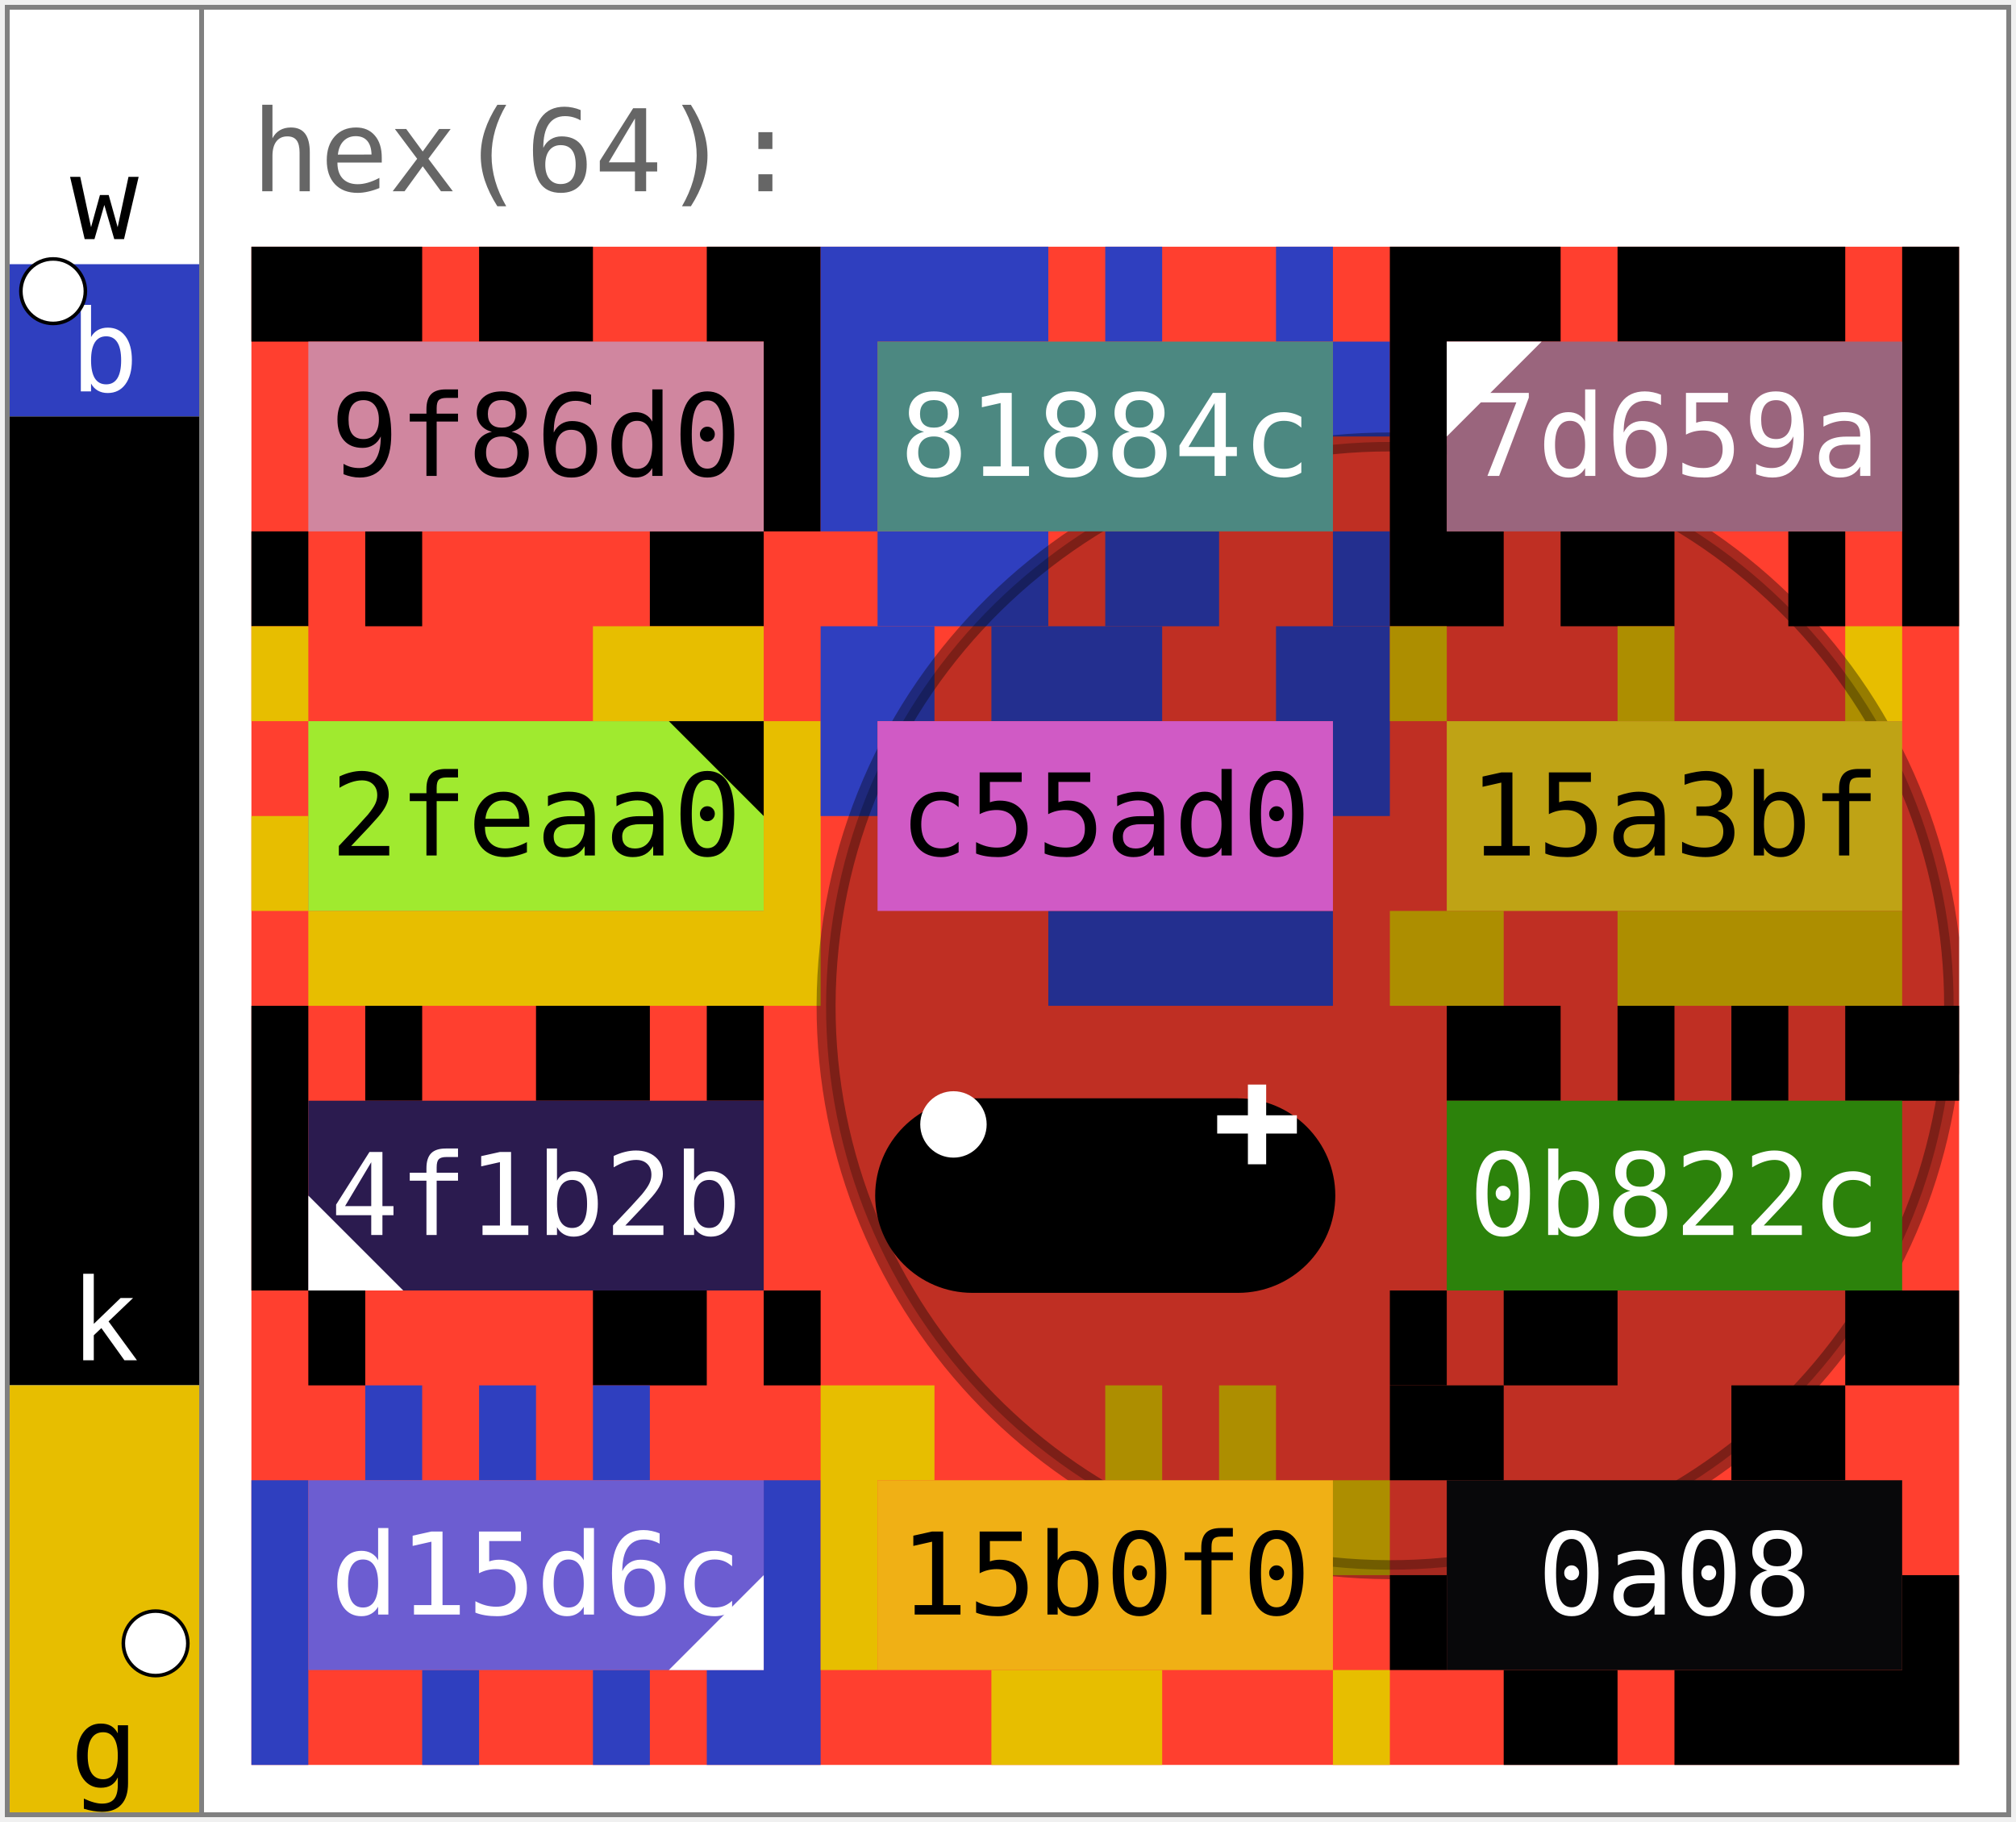
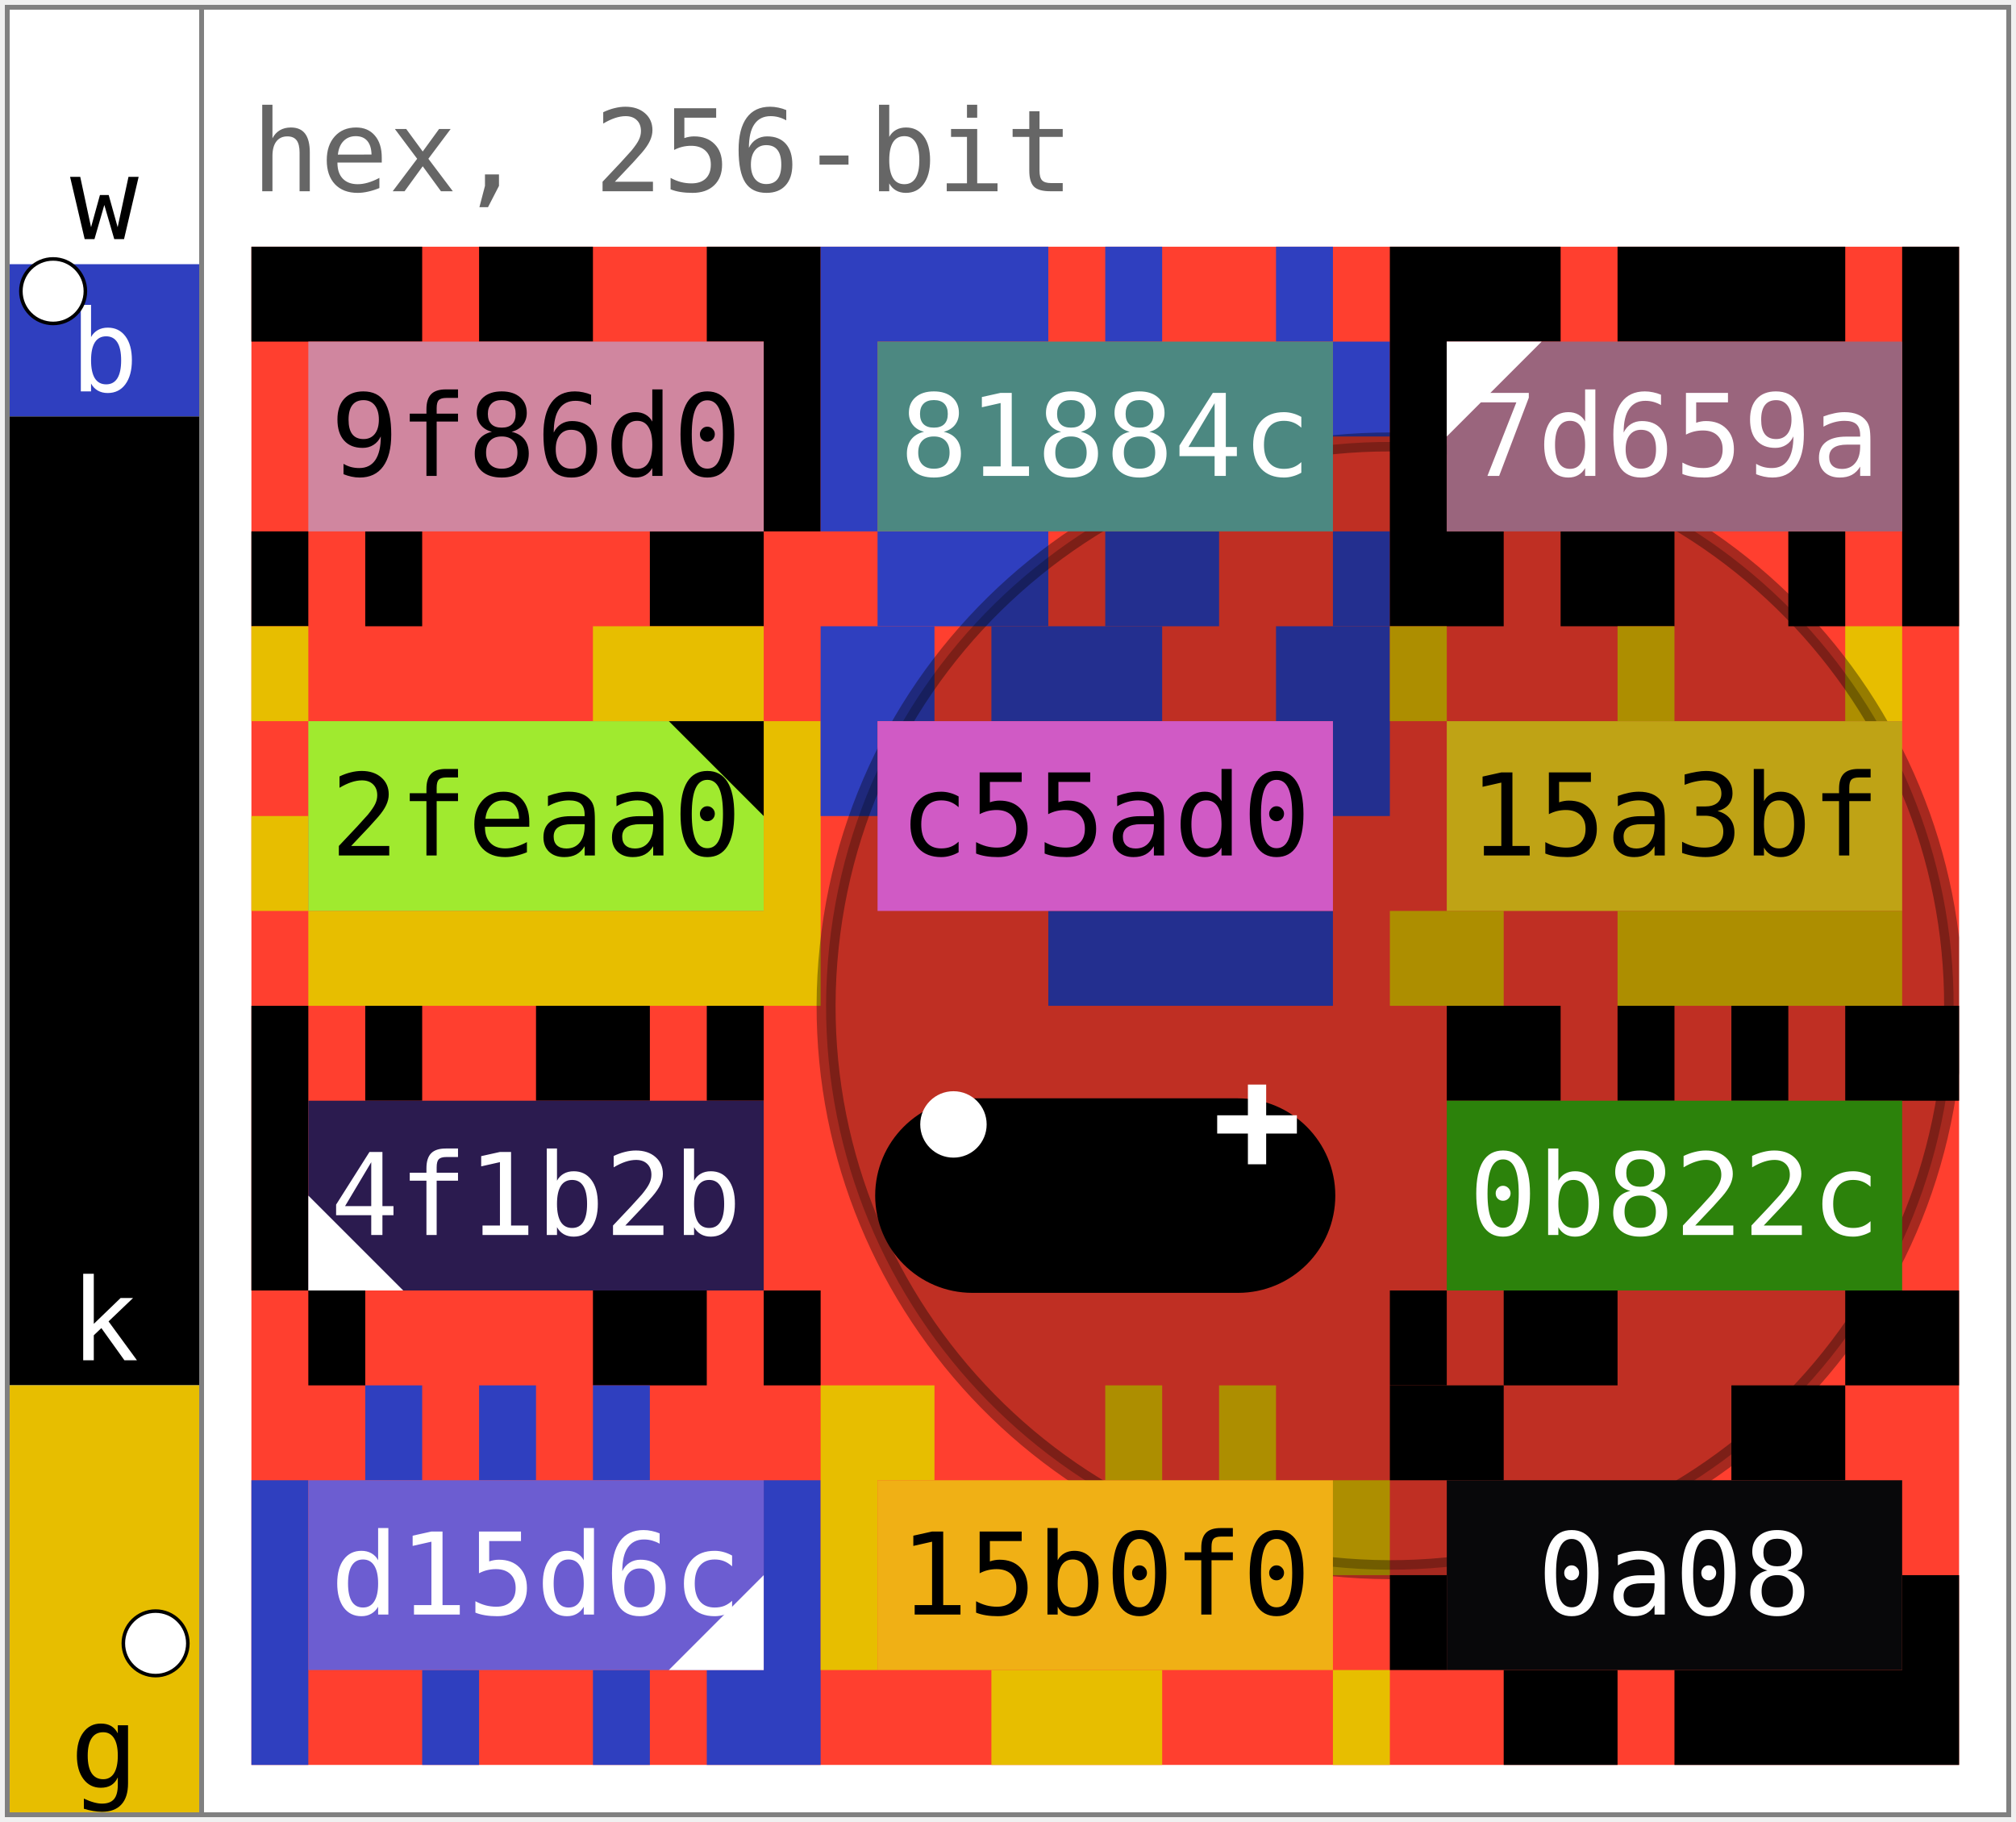
- <svg xmlns="http://www.w3.org/2000/svg" width="425" height="384" viewBox="0 0 425 384" font-family="&quot;JetBrains Mono&quot;, &quot;Menlo&quot;, &quot;Consolas&quot;, &quot;DejaVu Sans Mono&quot;, &quot;Liberation Mono&quot;, &quot;Roboto Mono&quot;, &quot;Noto Sans Mono&quot;, monospace" data-entviz-version="v13" data-entviz-lib="0.13.0" data-input-bytes="64" data-cols="3" data-rows="4" data-encoding="hex" data-scheme="" data-role="" data-size-basis="decoded" data-entropy-type="hex" data-size-bits="256" data-qualifiers="{}" data-parts="[{&quot;text&quot;:&quot;9f86d081884c7d659a2feaa0c55ad015a3bf4f1b2b0b822cd15d6c15b0f00a08&quot;,&quot;bind&quot;:&quot;core&quot;}]">
+ <svg xmlns="http://www.w3.org/2000/svg" width="425" height="384" viewBox="0 0 425 384" font-family="&quot;JetBrains Mono&quot;, &quot;Menlo&quot;, &quot;Consolas&quot;, &quot;DejaVu Sans Mono&quot;, &quot;Liberation Mono&quot;, &quot;Roboto Mono&quot;, &quot;Noto Sans Mono&quot;, monospace" data-entviz-version="v14" data-entviz-lib="0.14.0" data-input-bytes="64" data-cols="3" data-rows="4" data-encoding="hex" data-scheme="" data-role="" data-size-basis="decoded" data-entropy-type="hex" data-size-bits="256" data-qualifiers="{}" data-parts="[{&quot;text&quot;:&quot;9f86d081884c7d659a2feaa0c55ad015a3bf4f1b2b0b822cd15d6c15b0f00a08&quot;,&quot;bind&quot;:&quot;core&quot;}]">
  <defs>
    <clipPath id="grid-clip-286f37dd952ff65e-3x4">
      <rect x="53" y="52" width="360" height="320" />
    </clipPath>
  </defs>
  <rect x="1" y="1" width="423" height="382" fill="#ffffff" />
  <g data-channel="grid">
    <rect x="53" y="52" width="360" height="320" fill="#ff3f2f" />
    <g>
      <path fill="#000000" d="M53 52h12v20h-12zM65 52h12v20h-12zM77 52h12v20h-12zM101 52h12v20h-12zM113 52h12v20h-12zM149 52h12v20h-12zM161 52h12v20h-12zM161 72h12v20h-12zM161 92h12v20h-12zM149 112h12v20h-12zM137 112h12v20h-12zM77 112h12v20h-12zM53 112h12v20h-12z" />
      <path fill="#2f3fbf" d="M173 52h12v20h-12zM185 52h12v20h-12zM197 52h12v20h-12zM209 52h12v20h-12zM233 52h12v20h-12zM269 52h12v20h-12zM281 72h12v20h-12zM281 112h12v20h-12zM245 112h12v20h-12zM233 112h12v20h-12zM209 112h12v20h-12zM197 112h12v20h-12zM185 112h12v20h-12zM173 92h12v20h-12zM173 72h12v20h-12z" />
      <path fill="#000000" d="M293 52h12v20h-12zM305 52h12v20h-12zM317 52h12v20h-12zM341 52h12v20h-12zM353 52h12v20h-12zM365 52h12v20h-12zM377 52h12v20h-12zM401 52h12v20h-12zM401 72h12v20h-12zM401 92h12v20h-12zM401 112h12v20h-12zM377 112h12v20h-12zM341 112h12v20h-12zM329 112h12v20h-12zM305 112h12v20h-12zM293 112h12v20h-12zM293 92h12v20h-12zM293 72h12v20h-12z" />
      <path fill="#e7be00" d="M53 132h12v20h-12zM125 132h12v20h-12zM137 132h12v20h-12zM149 132h12v20h-12zM161 152h12v20h-12zM161 172h12v20h-12zM161 192h12v20h-12zM149 192h12v20h-12zM137 192h12v20h-12zM125 192h12v20h-12zM113 192h12v20h-12zM101 192h12v20h-12zM89 192h12v20h-12zM77 192h12v20h-12zM65 192h12v20h-12zM53 172h12v20h-12z" />
      <path fill="#2f3fbf" d="M173 132h12v20h-12zM185 132h12v20h-12zM209 132h12v20h-12zM221 132h12v20h-12zM233 132h12v20h-12zM269 132h12v20h-12zM281 132h12v20h-12zM281 152h12v20h-12zM269 192h12v20h-12zM257 192h12v20h-12zM245 192h12v20h-12zM233 192h12v20h-12zM221 192h12v20h-12zM173 152h12v20h-12z" />
      <path fill="#e7be00" d="M293 132h12v20h-12zM341 132h12v20h-12zM389 132h12v20h-12zM389 192h12v20h-12zM377 192h12v20h-12zM365 192h12v20h-12zM353 192h12v20h-12zM341 192h12v20h-12zM305 192h12v20h-12zM293 192h12v20h-12z" />
      <path fill="#000000" d="M53 212h12v20h-12zM77 212h12v20h-12zM113 212h12v20h-12zM125 212h12v20h-12zM149 212h12v20h-12zM161 272h12v20h-12zM137 272h12v20h-12zM125 272h12v20h-12zM65 272h12v20h-12zM53 252h12v20h-12zM53 232h12v20h-12z" />
      <path fill="#000000" d="M305 212h12v20h-12zM317 212h12v20h-12zM341 212h12v20h-12zM365 212h12v20h-12zM389 212h12v20h-12zM401 212h12v20h-12zM401 272h12v20h-12zM389 272h12v20h-12zM329 272h12v20h-12zM317 272h12v20h-12zM293 272h12v20h-12z" />
      <path fill="#2f3fbf" d="M77 292h12v20h-12zM101 292h12v20h-12zM125 292h12v20h-12zM161 312h12v20h-12zM161 332h12v20h-12zM161 352h12v20h-12zM149 352h12v20h-12zM125 352h12v20h-12zM89 352h12v20h-12zM53 352h12v20h-12zM53 332h12v20h-12zM53 312h12v20h-12z" />
      <path fill="#e7be00" d="M173 292h12v20h-12zM185 292h12v20h-12zM233 292h12v20h-12zM257 292h12v20h-12zM281 312h12v20h-12zM281 352h12v20h-12zM233 352h12v20h-12zM221 352h12v20h-12zM209 352h12v20h-12zM173 332h12v20h-12zM173 312h12v20h-12z" />
      <path fill="#000000" d="M293 292h12v20h-12zM305 292h12v20h-12zM365 292h12v20h-12zM377 292h12v20h-12zM401 332h12v20h-12zM401 352h12v20h-12zM389 352h12v20h-12zM377 352h12v20h-12zM365 352h12v20h-12zM353 352h12v20h-12zM329 352h12v20h-12zM317 352h12v20h-12zM293 332h12v20h-12z" />
    </g>
    <g clip-path="url(#grid-clip-286f37dd952ff65e-3x4)" data-channel="ellipse" data-ellipse-anchor-x="293" data-ellipse-anchor-y="212" data-ellipse-rx="118.839" data-ellipse-ry="118.839" data-ellipse-rotation-deg="96">
      <ellipse cx="293" cy="212" rx="118.839" ry="118.839" transform="rotate(96 293 212)" fill="#000000" stroke="#000000" fill-opacity="0.25" stroke-opacity="0.35" stroke-width="4" />
    </g>
    <g>
      <g data-channel="cell" data-cell-index="0" data-cell-row="0" data-cell-col="0" data-surround-bits="0x286f37" data-edge-color="#000000">
        <rect x="65" y="72" width="96" height="40" fill="#d0869f" />
        <text x="113" y="92" fill="#000000" font-size="24" text-anchor="middle" dominant-baseline="central">9f86d0</text>
      </g>
      <g data-channel="cell" data-cell-index="1" data-cell-row="0" data-cell-col="1" data-surround-bits="0xdd952f" data-edge-color="#2f3fbf">
        <rect x="185" y="72" width="96" height="40" fill="#4c8881" />
        <text x="233" y="92" fill="#ffffff" font-size="24" text-anchor="middle" dominant-baseline="central">81884c</text>
      </g>
      <g data-channel="cell" data-cell-index="2" data-cell-row="0" data-cell-col="2" data-surround-bits="0xf65ef7" data-edge-color="#000000" data-cell-quartile="1">
        <rect x="305" y="72" width="96" height="40" fill="#9a657d" />
        <text x="353" y="92" fill="#ffffff" font-size="24" text-anchor="middle" dominant-baseline="central">7d659a</text>
        <polygon points="305,72 325,72 305,92" fill="#ffffff" />
      </g>
      <g data-channel="cell" data-cell-index="3" data-cell-row="1" data-cell-col="0" data-surround-bits="0x5ffdc1" data-edge-color="#e7be00" data-cell-quartile="2">
        <rect x="65" y="152" width="96" height="40" fill="#a0ea2f" />
        <text x="113" y="172" fill="#000000" font-size="24" text-anchor="middle" dominant-baseline="central">2feaa0</text>
        <polygon points="161,152 141,152 161,172" fill="#000000" />
      </g>
      <g data-channel="cell" data-cell-index="4" data-cell-row="1" data-cell-col="1" data-surround-bits="0x83e73b" data-edge-color="#2f3fbf">
        <rect x="185" y="152" width="96" height="40" fill="#d05ac5" />
        <text x="233" y="172" fill="#000000" font-size="24" text-anchor="middle" dominant-baseline="central">c55ad0</text>
      </g>
      <g data-channel="cell" data-cell-index="5" data-cell-row="1" data-cell-col="2" data-surround-bits="0x33e111" data-edge-color="#e7be00">
        <rect x="305" y="152" width="96" height="40" fill="#bfa315" />
        <text x="353" y="172" fill="#000000" font-size="24" text-anchor="middle" dominant-baseline="central">15a3bf</text>
      </g>
      <g data-channel="cell" data-cell-index="6" data-cell-row="2" data-cell-col="0" data-surround-bits="0xd0d165" data-edge-color="#000000" data-cell-quartile="4">
        <rect x="65" y="232" width="96" height="40" fill="#2b1b4f" />
        <text x="113" y="252" fill="#ffffff" font-size="24" text-anchor="middle" dominant-baseline="central">4f1b2b</text>
        <polygon points="65,272 65,252 85,272" fill="#ffffff" />
      </g>
      <g data-channel="cell" data-cell-index="7" data-cell-row="2" data-cell-col="1" data-cell-blank="true" data-cell-blank-map="true">
        <rect x="185" y="232" width="96" height="40" rx="20" ry="20" fill="#000000" stroke="#000000" stroke-width="1" />
        <circle cx="201" cy="237" r="7" fill="#ffffff" data-blank-map-min="0,0" />
        <path d="M 256.6,237 H 273.4 M 265,228.6 V 245.4" fill="none" stroke="#ffffff" stroke-width="3.85" stroke-linecap="butt" data-blank-map-max="0,2" />
      </g>
      <g data-channel="cell" data-cell-index="8" data-cell-row="2" data-cell-col="2" data-surround-bits="0x2c3356" data-edge-color="#000000">
        <rect x="305" y="232" width="96" height="40" fill="#2c820b" />
        <text x="353" y="252" fill="#ffffff" font-size="24" text-anchor="middle" dominant-baseline="central">0b822c</text>
      </g>
      <g data-channel="cell" data-cell-index="9" data-cell-row="3" data-cell-col="0" data-surround-bits="0xe4bc54" data-edge-color="#2f3fbf" data-cell-quartile="3">
        <rect x="65" y="312" width="96" height="40" fill="#6c5dd1" />
        <text x="113" y="332" fill="#ffffff" font-size="24" text-anchor="middle" dominant-baseline="central">d15d6c</text>
        <polygon points="161,352 161,332 141,352" fill="#ffffff" />
      </g>
      <g data-channel="cell" data-cell-index="10" data-cell-row="3" data-cell-col="1" data-surround-bits="0xc714a3" data-edge-color="#e7be00">
        <rect x="185" y="312" width="96" height="40" fill="#f0b015" />
        <text x="233" y="332" fill="#000000" font-size="24" text-anchor="middle" dominant-baseline="central">15b0f0</text>
      </g>
      <g data-channel="cell" data-cell-index="11" data-cell-row="3" data-cell-col="2" data-surround-bits="0x4df8c3" data-edge-color="#000000">
        <rect x="305" y="312" width="96" height="40" fill="#08080a" />
        <text x="353" y="332" fill="#ffffff" font-size="24" text-anchor="middle" dominant-baseline="central">0a08</text>
      </g>
    </g>
  </g>
  <g data-channel="color-bar" data-bar-slots="16" data-bar-marker-left="2" data-bar-marker-right="14">
    <g data-color-bar-rank="0" data-color-bar-band="W">
      <rect x="2" y="2" width="40" height="53.684" fill="#ffffff" />
      <text x="22" y="50.404" fill="#000000" font-size="24" text-anchor="middle" data-color-bar-letter="true">w</text>
    </g>
    <g data-color-bar-rank="1" data-color-bar-band="B">
      <rect x="2" y="55.684" width="40" height="32.093" fill="#2f3fbf" />
      <text x="22" y="82.497" fill="#ffffff" font-size="24" text-anchor="middle" data-color-bar-letter="true">b</text>
    </g>
    <g data-color-bar-rank="2" data-color-bar-band="K">
      <rect x="2" y="87.777" width="40" height="204.209" fill="#000000" />
      <text x="22" y="286.706" fill="#ffffff" font-size="24" text-anchor="middle" data-color-bar-letter="true">k</text>
    </g>
    <g data-color-bar-rank="3" data-color-bar-band="G">
      <rect x="2" y="291.986" width="40" height="90.014" fill="#e7be00" />
      <text x="22" y="376.72" fill="#000000" font-size="24" text-anchor="middle" data-color-bar-letter="true">g</text>
    </g>
    <circle cx="11.2" cy="61.375" r="6.8" fill="#ffffff" stroke="#000000" stroke-width="0.75" data-bar-marker="left" />
    <circle cx="32.8" cy="346.375" r="6.8" fill="#ffffff" stroke="#000000" stroke-width="0.75" data-bar-marker="right" />
  </g>
  <g data-channel="label-top">
-     <text x="53" y="32" fill="#666666" font-size="24" dominant-baseline="central">hex(64):</text>
+     <text x="53" y="32" fill="#666666" font-size="24" dominant-baseline="central">hex, 256-bit</text>
  </g>
  <line x1="1" y1="1.5" x2="424" y2="1.5" stroke="#808080" stroke-width="1" shape-rendering="crispEdges" />
  <line x1="423.5" y1="1" x2="423.5" y2="383" stroke="#808080" stroke-width="1" shape-rendering="crispEdges" />
  <line x1="1" y1="382.5" x2="424" y2="382.5" stroke="#808080" stroke-width="1" shape-rendering="crispEdges" />
  <line x1="1.5" y1="1" x2="1.5" y2="383" stroke="#808080" stroke-width="1" shape-rendering="crispEdges" />
  <line x1="42.5" y1="1" x2="42.5" y2="383" stroke="#808080" stroke-width="1" shape-rendering="crispEdges" />
</svg>
